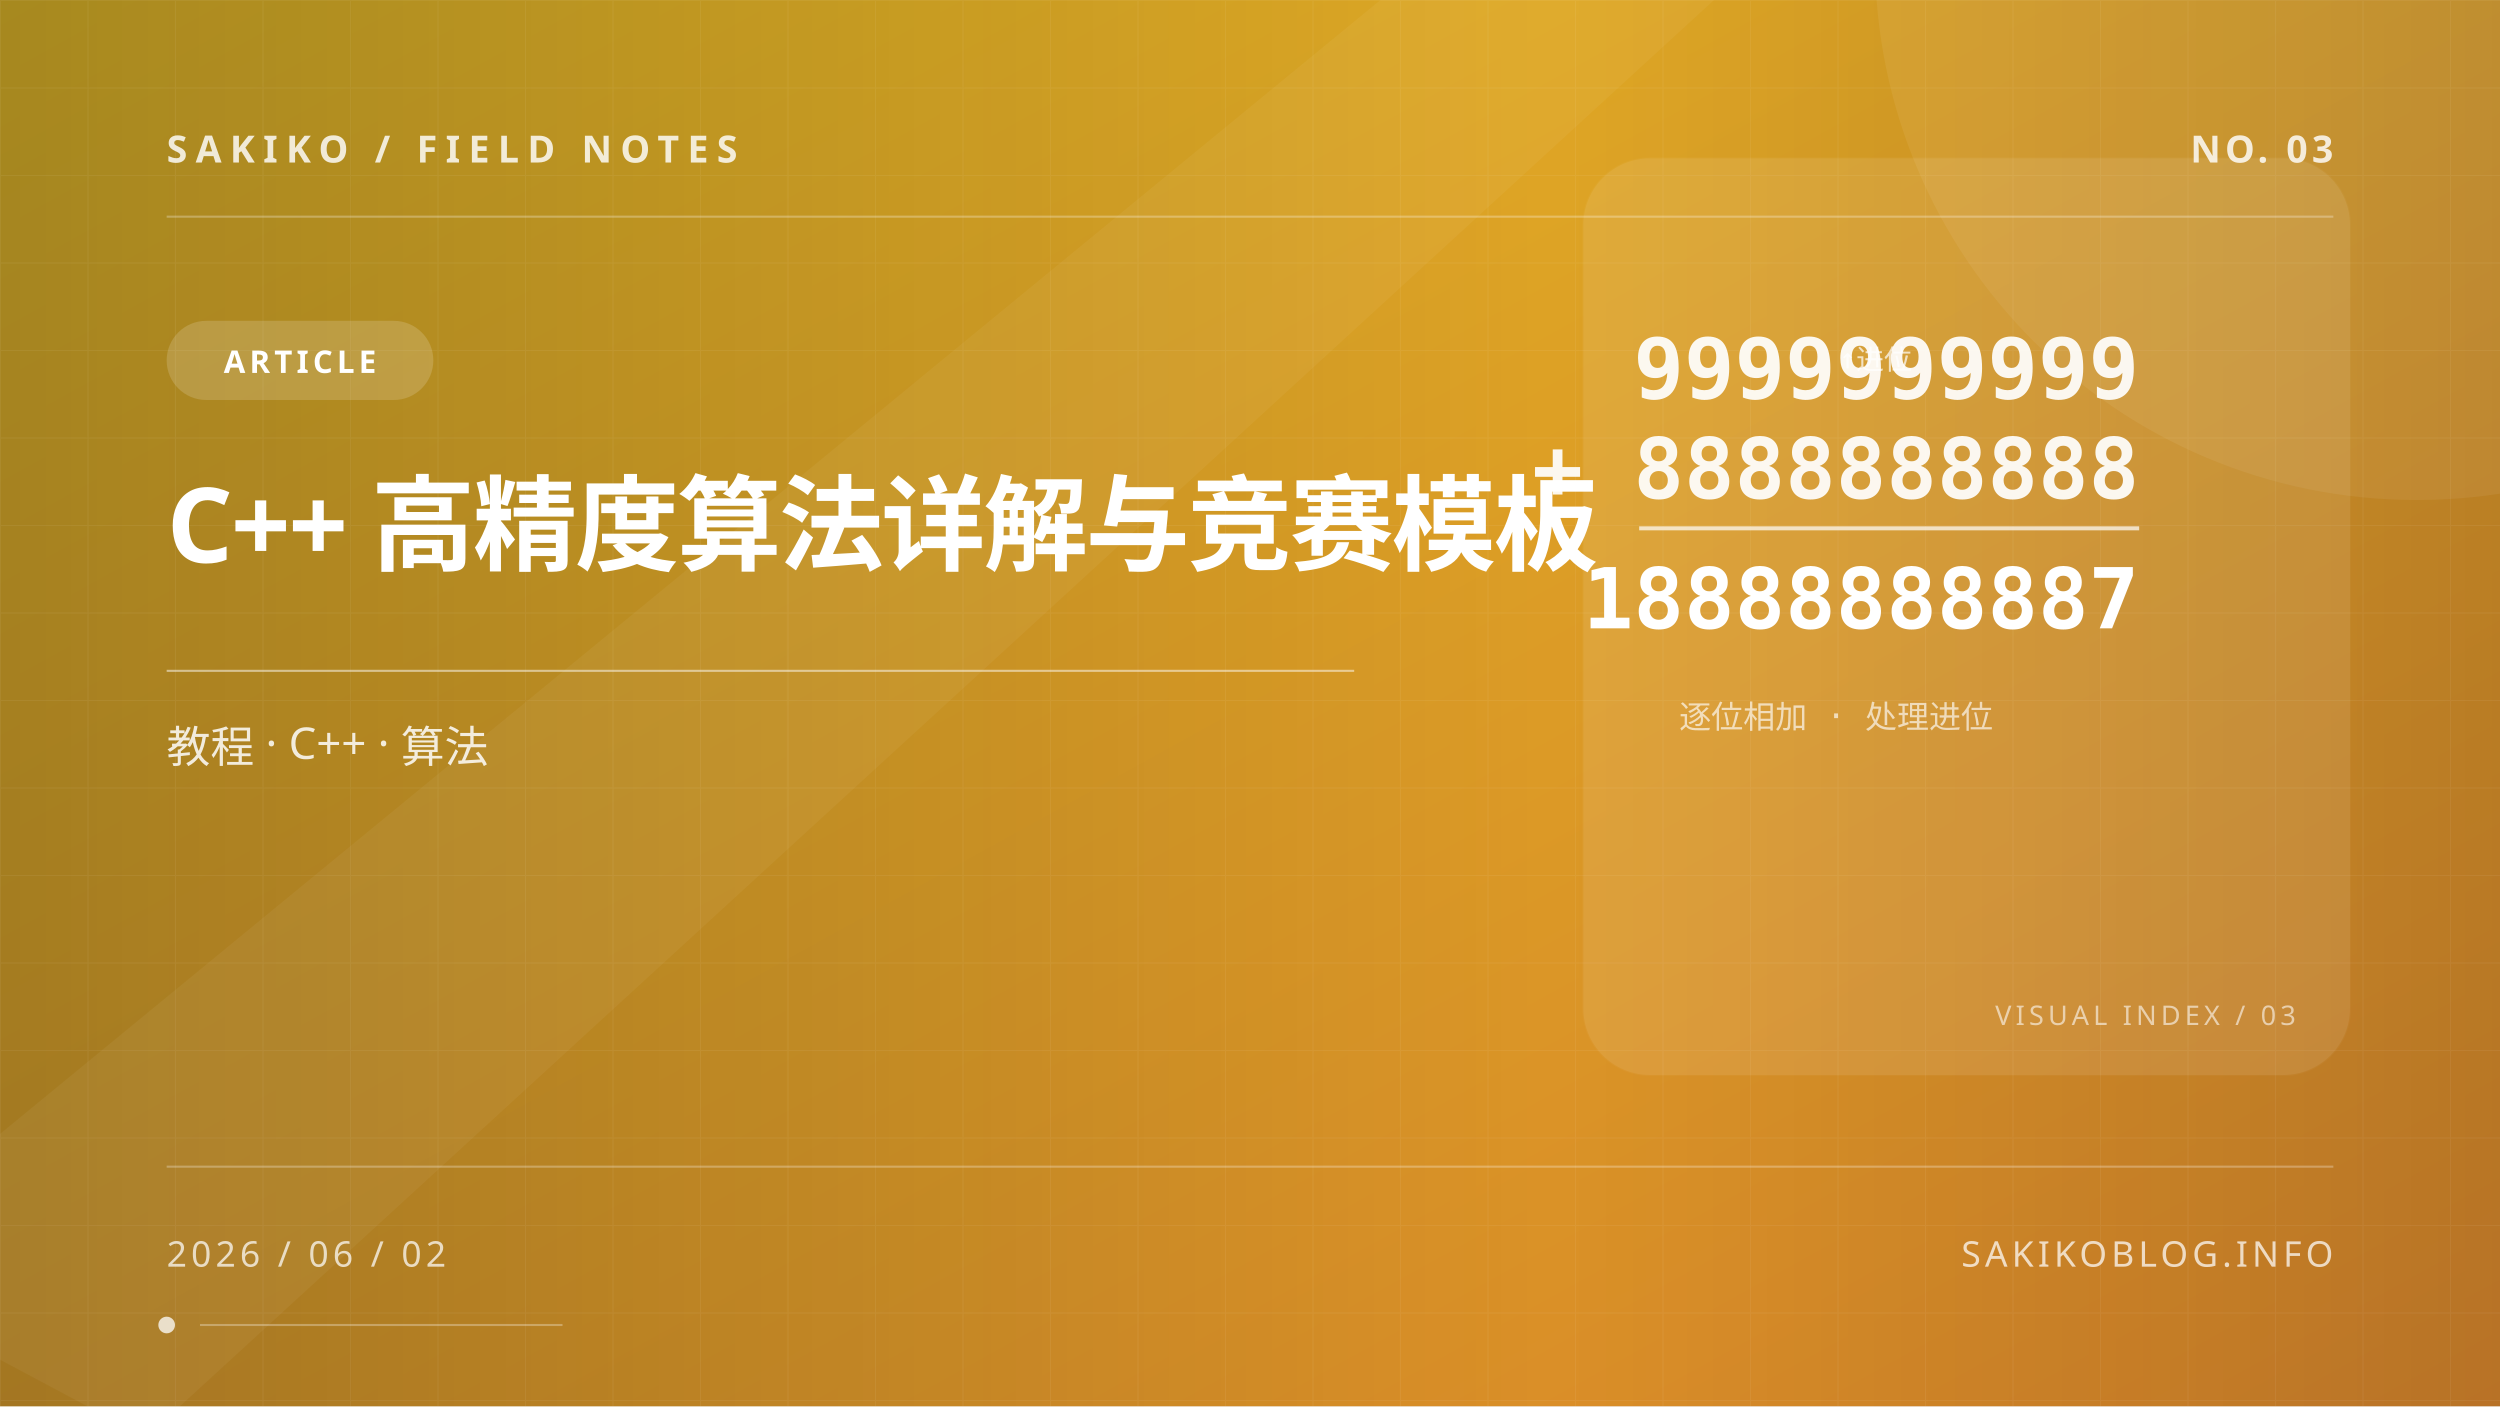
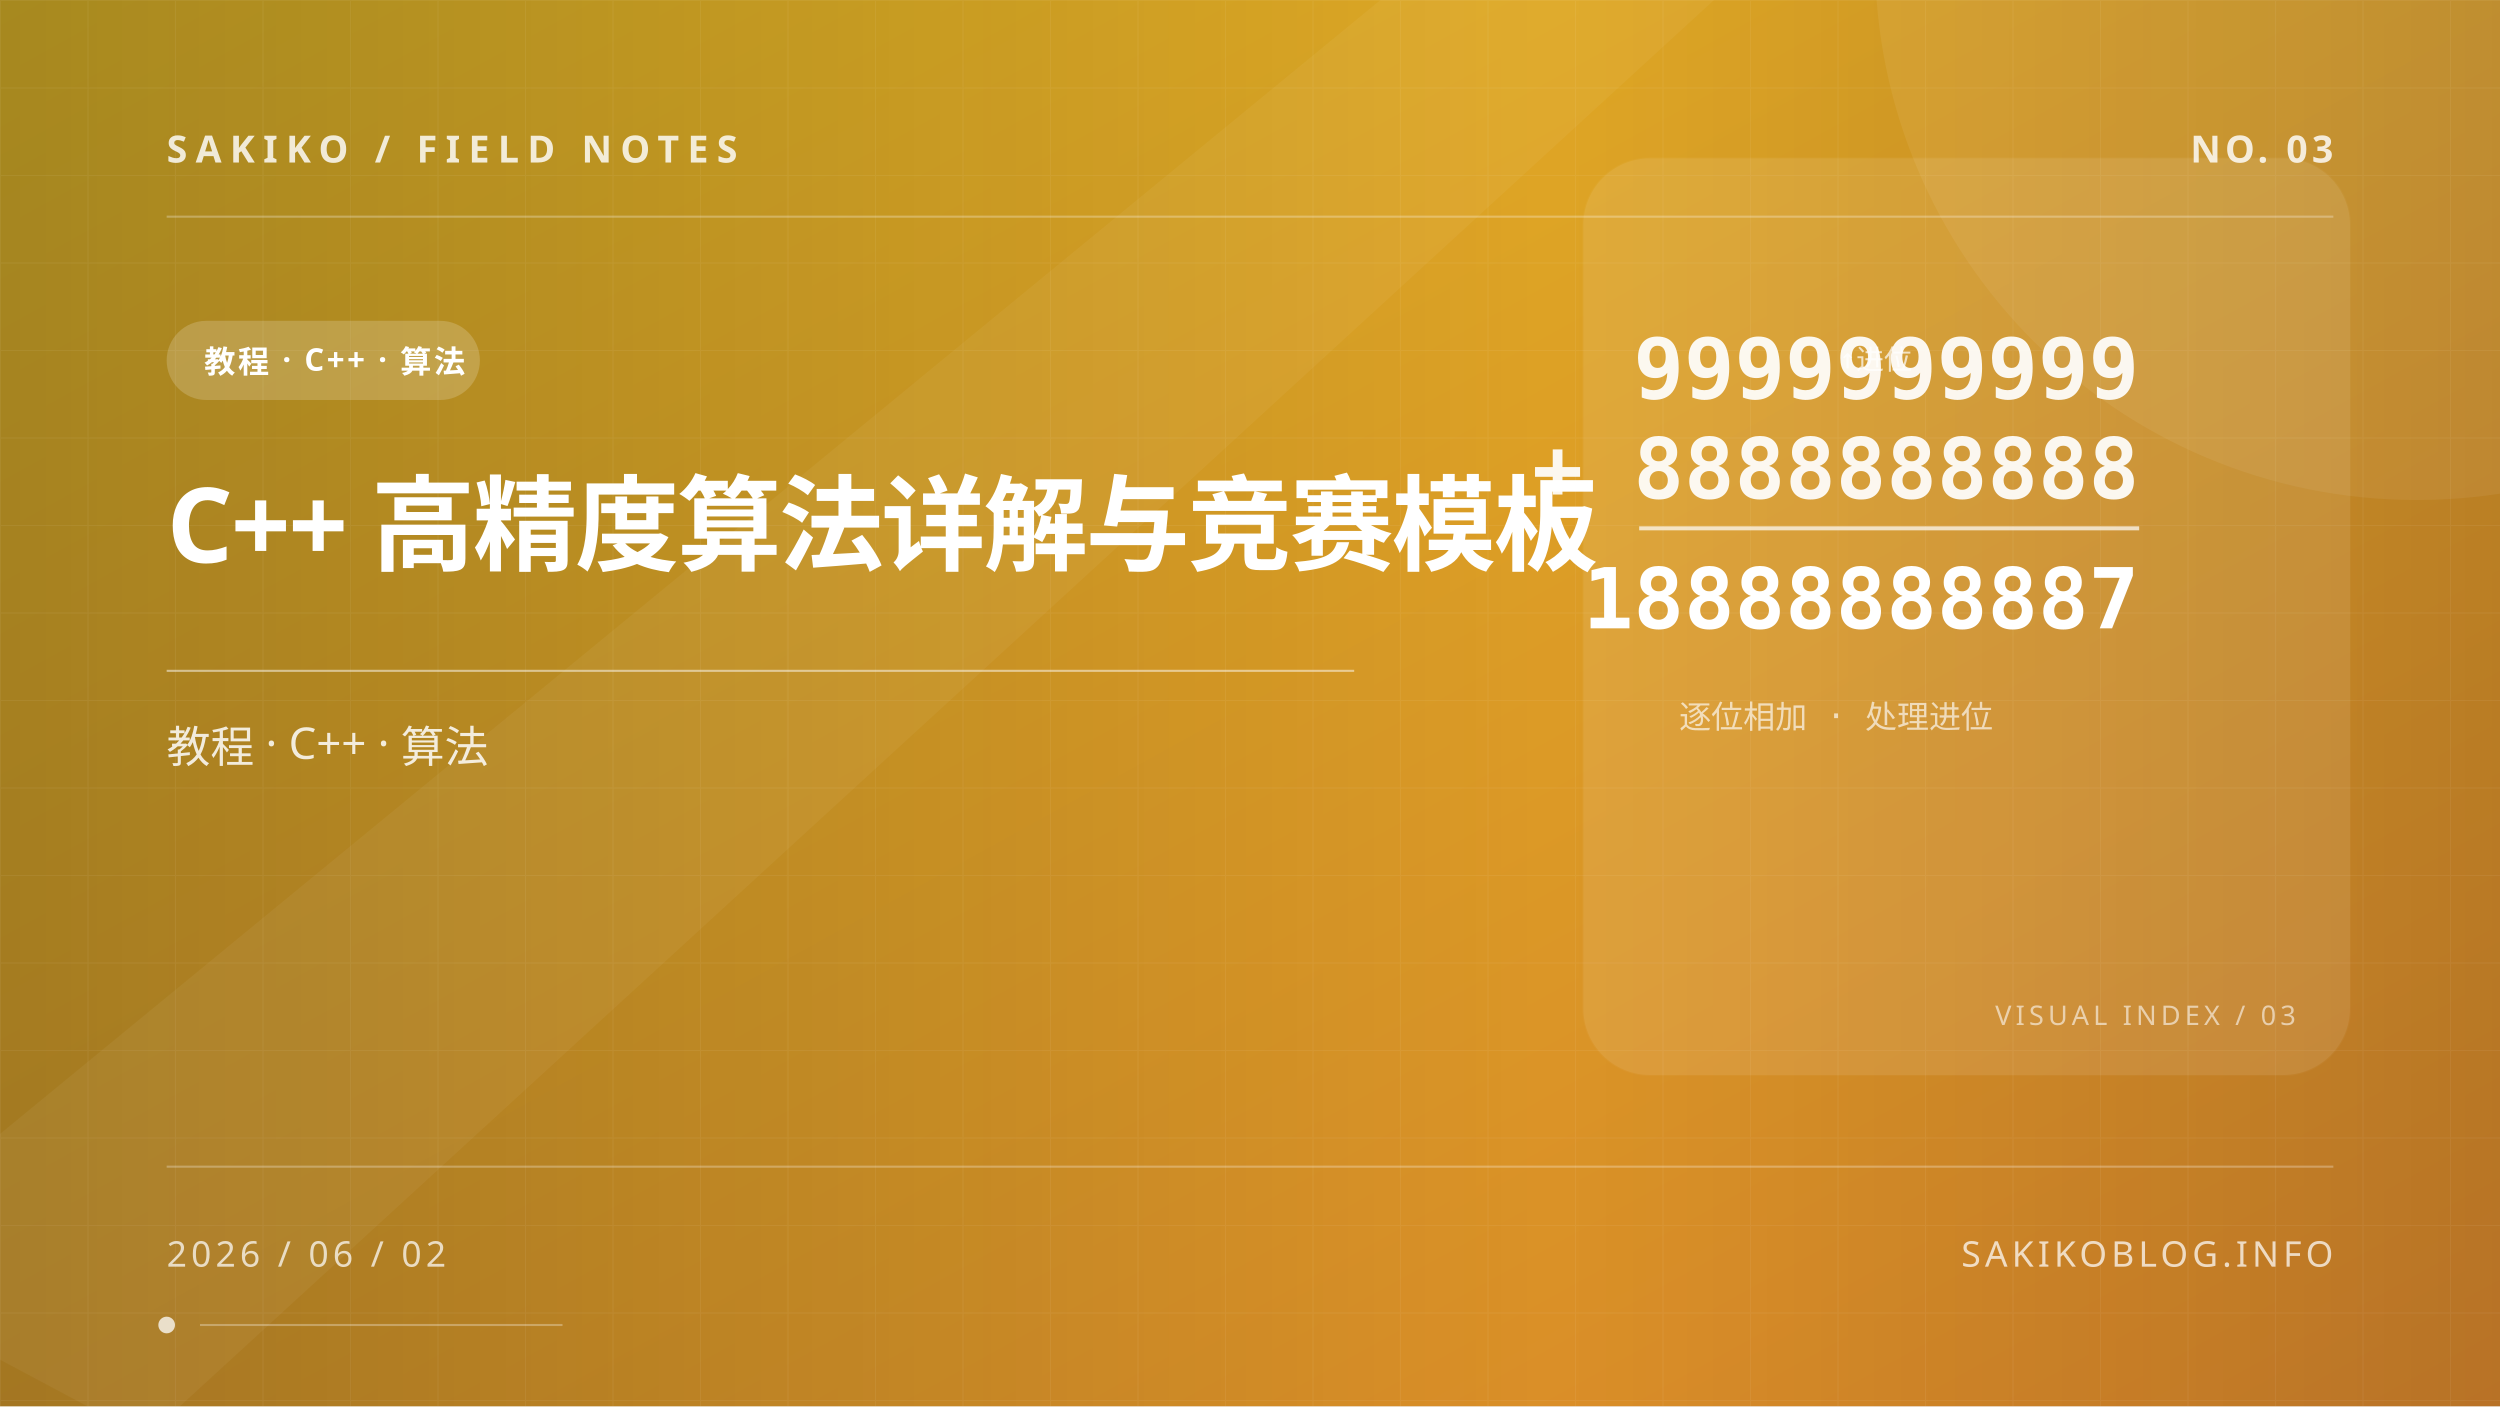
<svg xmlns="http://www.w3.org/2000/svg" viewBox="0 0 1200 675" width="1200" height="675" font-family="'Noto Sans SC','Microsoft YaHei','PingFang SC',sans-serif">
  <defs>
    <linearGradient id="bg" x1="0" y1="0" x2="1" y2="1">
      <stop offset="0" stop-color="#f9ca24" />
      <stop offset="1" stop-color="#f0932b" />
    </linearGradient>
    <linearGradient id="shade" x1="0" y1="0" x2="1" y2="0">
      <stop offset="0" stop-color="#050816" stop-opacity="0.34" />
      <stop offset="0.62" stop-color="#050816" stop-opacity="0.10" />
      <stop offset="1" stop-color="#050816" stop-opacity="0.24" />
    </linearGradient>
    <pattern id="grid" width="42" height="42" patternUnits="userSpaceOnUse">
      <path d="M 42 0 L 0 0 0 42" fill="none" stroke="#fff" stroke-opacity="0.055" stroke-width="1" />
    </pattern>
    <clipPath id="art-clip">
      <rect x="760" y="76" width="368" height="440" rx="32" />
    </clipPath>
  </defs>
  <rect width="1200" height="675" fill="url(#bg)" />
  <rect width="1200" height="675" fill="url(#shade)" />
  <rect width="1200" height="675" fill="url(#grid)" />
  <path d="M -80 610 L 760 -80 L 910 -80 L 70 690 Z" fill="#fff" opacity="0.045" />
  <circle cx="1160" cy="-20" r="260" fill="#fff" opacity="0.06" />
  <text x="80" y="78" font-size="18" font-weight="700" letter-spacing="4" fill="#fff" opacity="0.82">SAKIKO / FIELD NOTES</text>
  <text x="1120" y="78" font-size="18" font-weight="700" letter-spacing="2" text-anchor="end" fill="#fff" opacity="0.82">NO. 03</text>
  <line x1="80" y1="104" x2="1120" y2="104" stroke="#fff" stroke-opacity="0.28" />
  <g>
-     <rect x="80" y="154" width="128" height="38" rx="19" fill="#fff" opacity="0.16" />
-     <text x="144" y="179" text-anchor="middle" font-size="15" font-weight="700" letter-spacing="2" fill="#fff">ARTICLE</text>
+     <rect x="80" y="154" width="150.35" height="38" rx="19" fill="#fff" opacity="0.18" />
+     <text x="98" y="179" font-size="15" font-weight="700" letter-spacing="1.2" fill="#fff">教程 · C++ · 算法</text>
  </g>
  <text font-size="50" font-weight="750" fill="#fff" letter-spacing="-1">
    <tspan x="80" y="270">C++ 高精度算法详解与竞赛模板</tspan>
  </text>
  <line x1="80" y1="322" x2="650" y2="322" stroke="#fff" stroke-opacity="0.5" />
  <text x="80" y="366" font-size="21" fill="#fff" opacity="0.84">教程 · C++ · 算法</text>
  <rect x="760" y="76" width="368" height="440" rx="32" fill="#fff" opacity="0.09" stroke="#fff" stroke-opacity="0.28" />
  <g clip-path="url(#art-clip)" transform="translate(-10 28) scale(0.96)">
    <g font-family="'Fira Code',monospace" fill="rgba(255,255,255,0.92)" text-anchor="end">
      <text x="1080" y="170" font-size="42" font-weight="700">9999999999</text>
      <text x="1080" y="220" font-size="42" font-weight="700">+ 8888888888</text>
      <line x1="830" y1="235" x2="1080" y2="235" stroke="rgba(255,255,255,0.7)" stroke-width="2" />
      <text x="1080" y="285" font-size="42" font-weight="700" fill="#fff">18888888887</text>
    </g>
    <text x="930" y="155" font-size="14" fill="#fff" font-family="'Fira Code',monospace" opacity="0.7">↑进位</text>
    <text x="850" y="335" font-size="16" fill="rgba(255,255,255,0.65)" font-family="'Fira Code',monospace">逐位相加 · 处理进位</text>
  </g>
  <text x="1102" y="492" text-anchor="end" font-size="13" letter-spacing="2" fill="#fff" opacity="0.58">VISUAL INDEX / 03</text>
  <line x1="80" y1="560" x2="1120" y2="560" stroke="#fff" stroke-opacity="0.28" />
  <text x="80" y="608" font-size="17" letter-spacing="2" fill="#fff" opacity="0.72">2026 / 06 / 02</text>
  <text x="1120" y="608" text-anchor="end" font-size="17" letter-spacing="2" fill="#fff" opacity="0.72">SAKIKOBLOG.INFO</text>
  <circle cx="80" cy="636" r="4" fill="#fff" opacity="0.75" />
  <line x1="96" y1="636" x2="270" y2="636" stroke="#fff" stroke-opacity="0.3" />
</svg>
